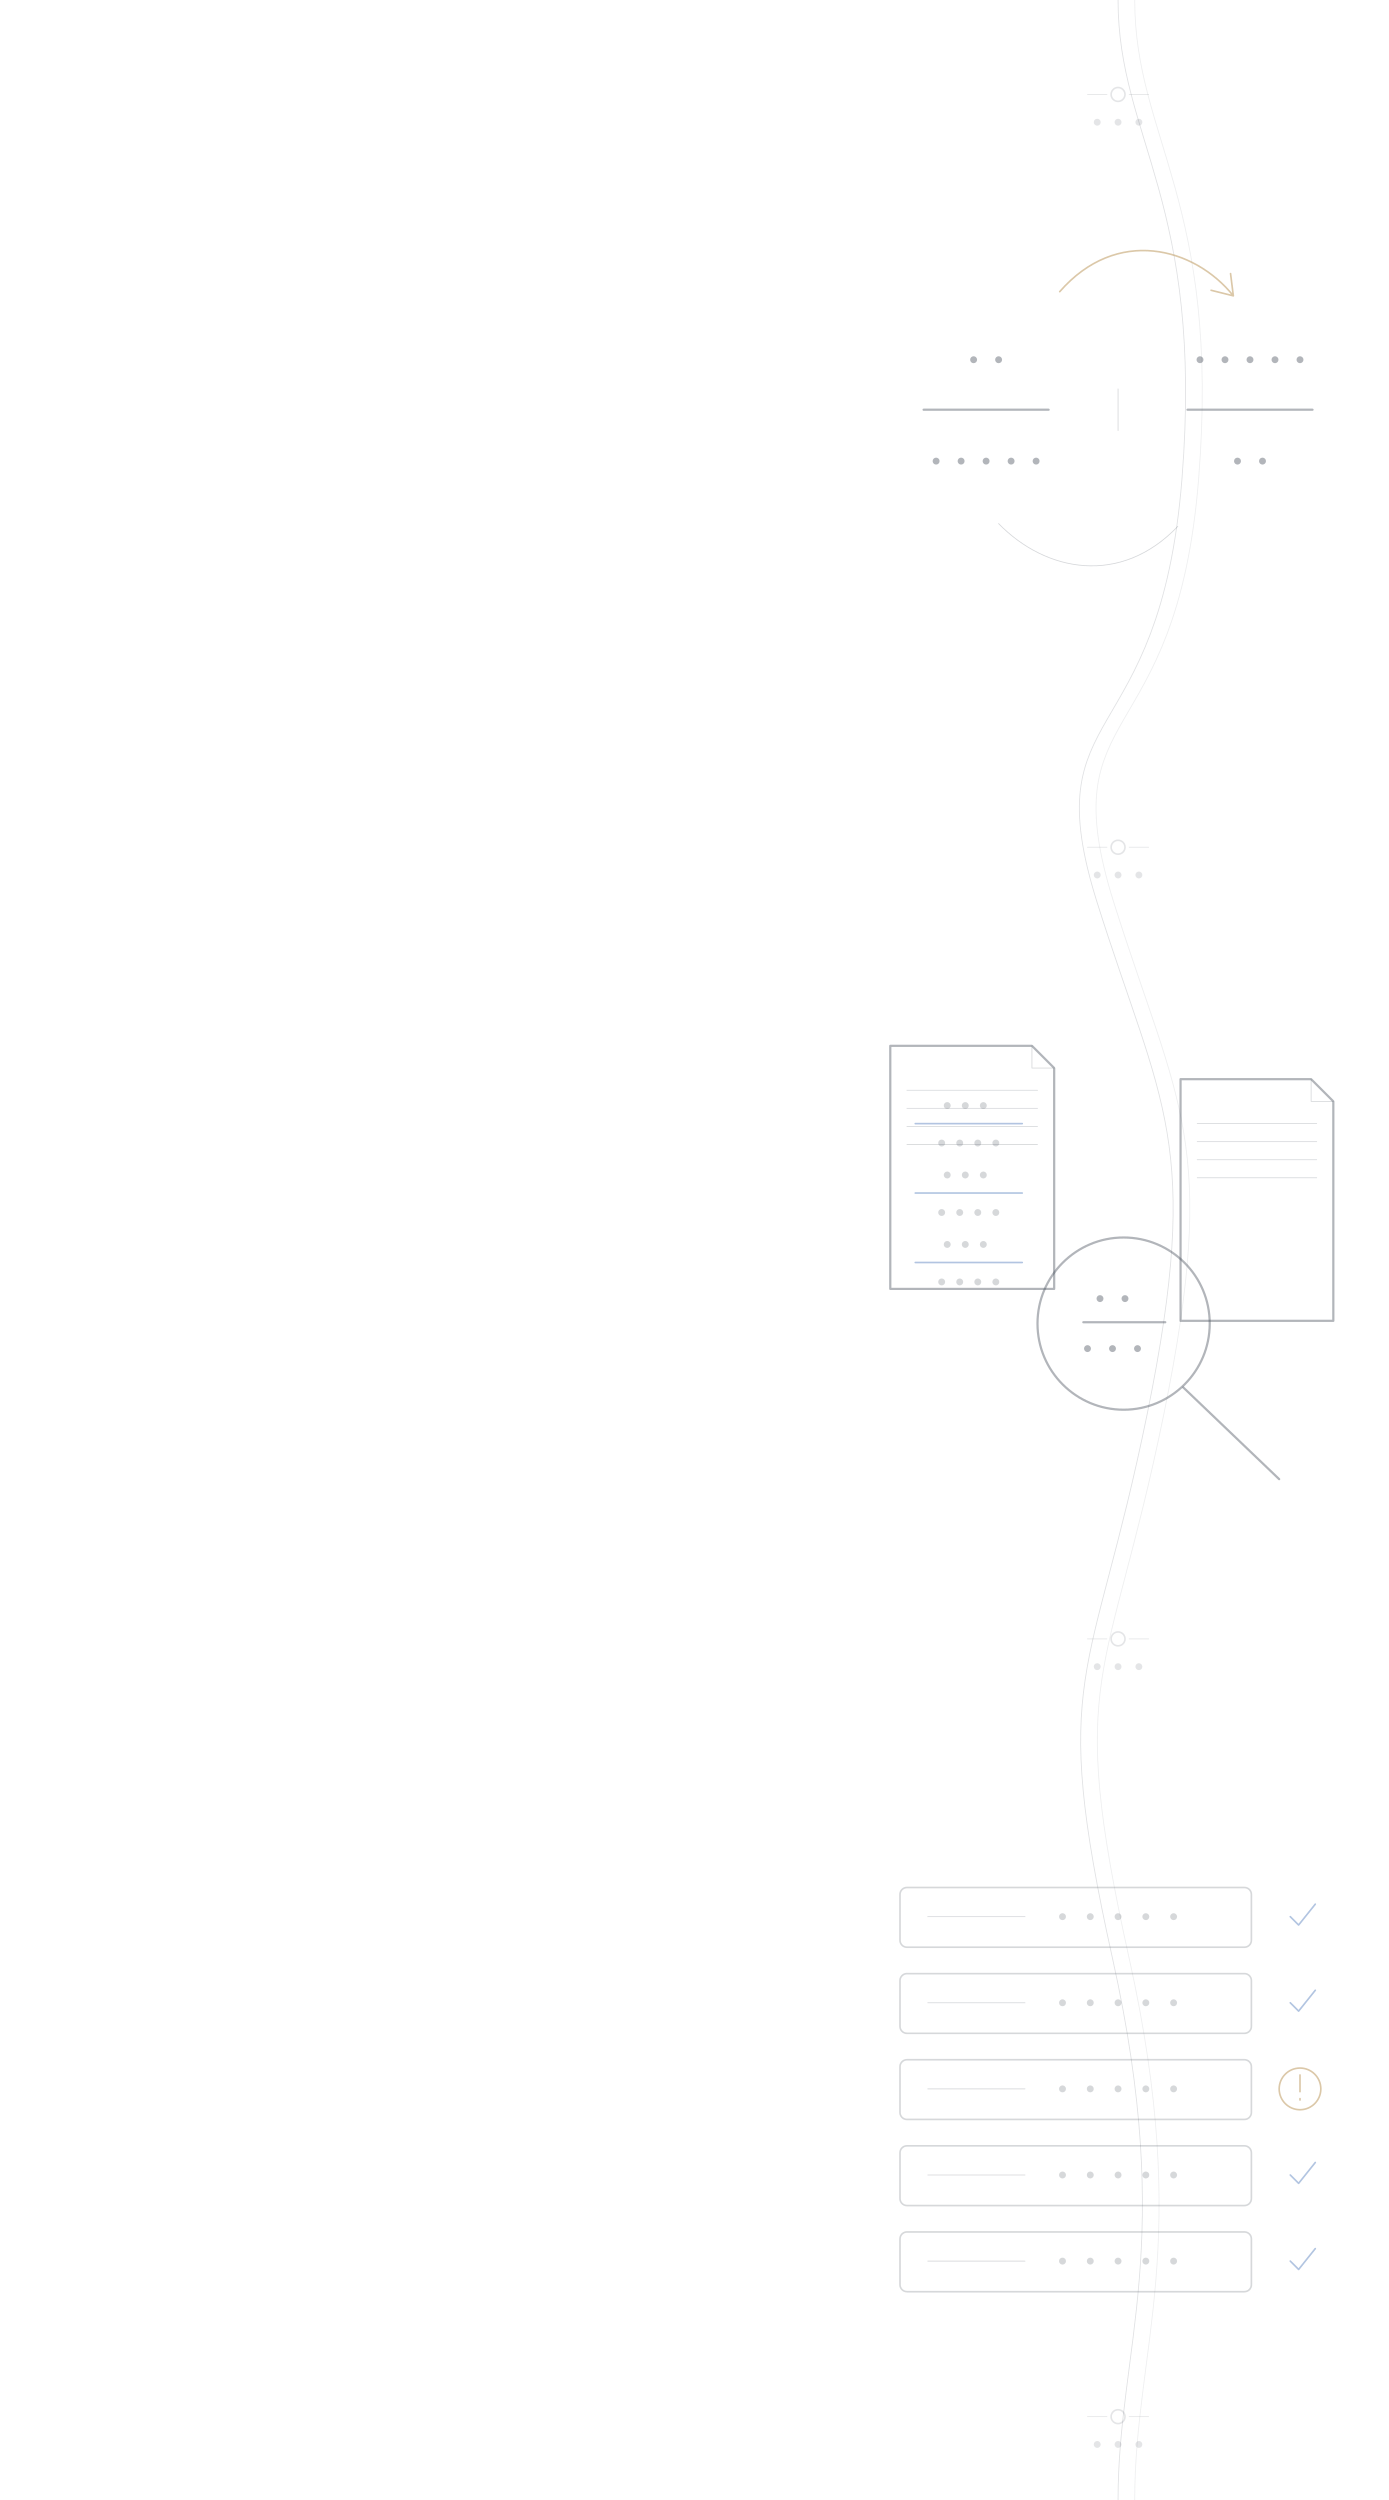
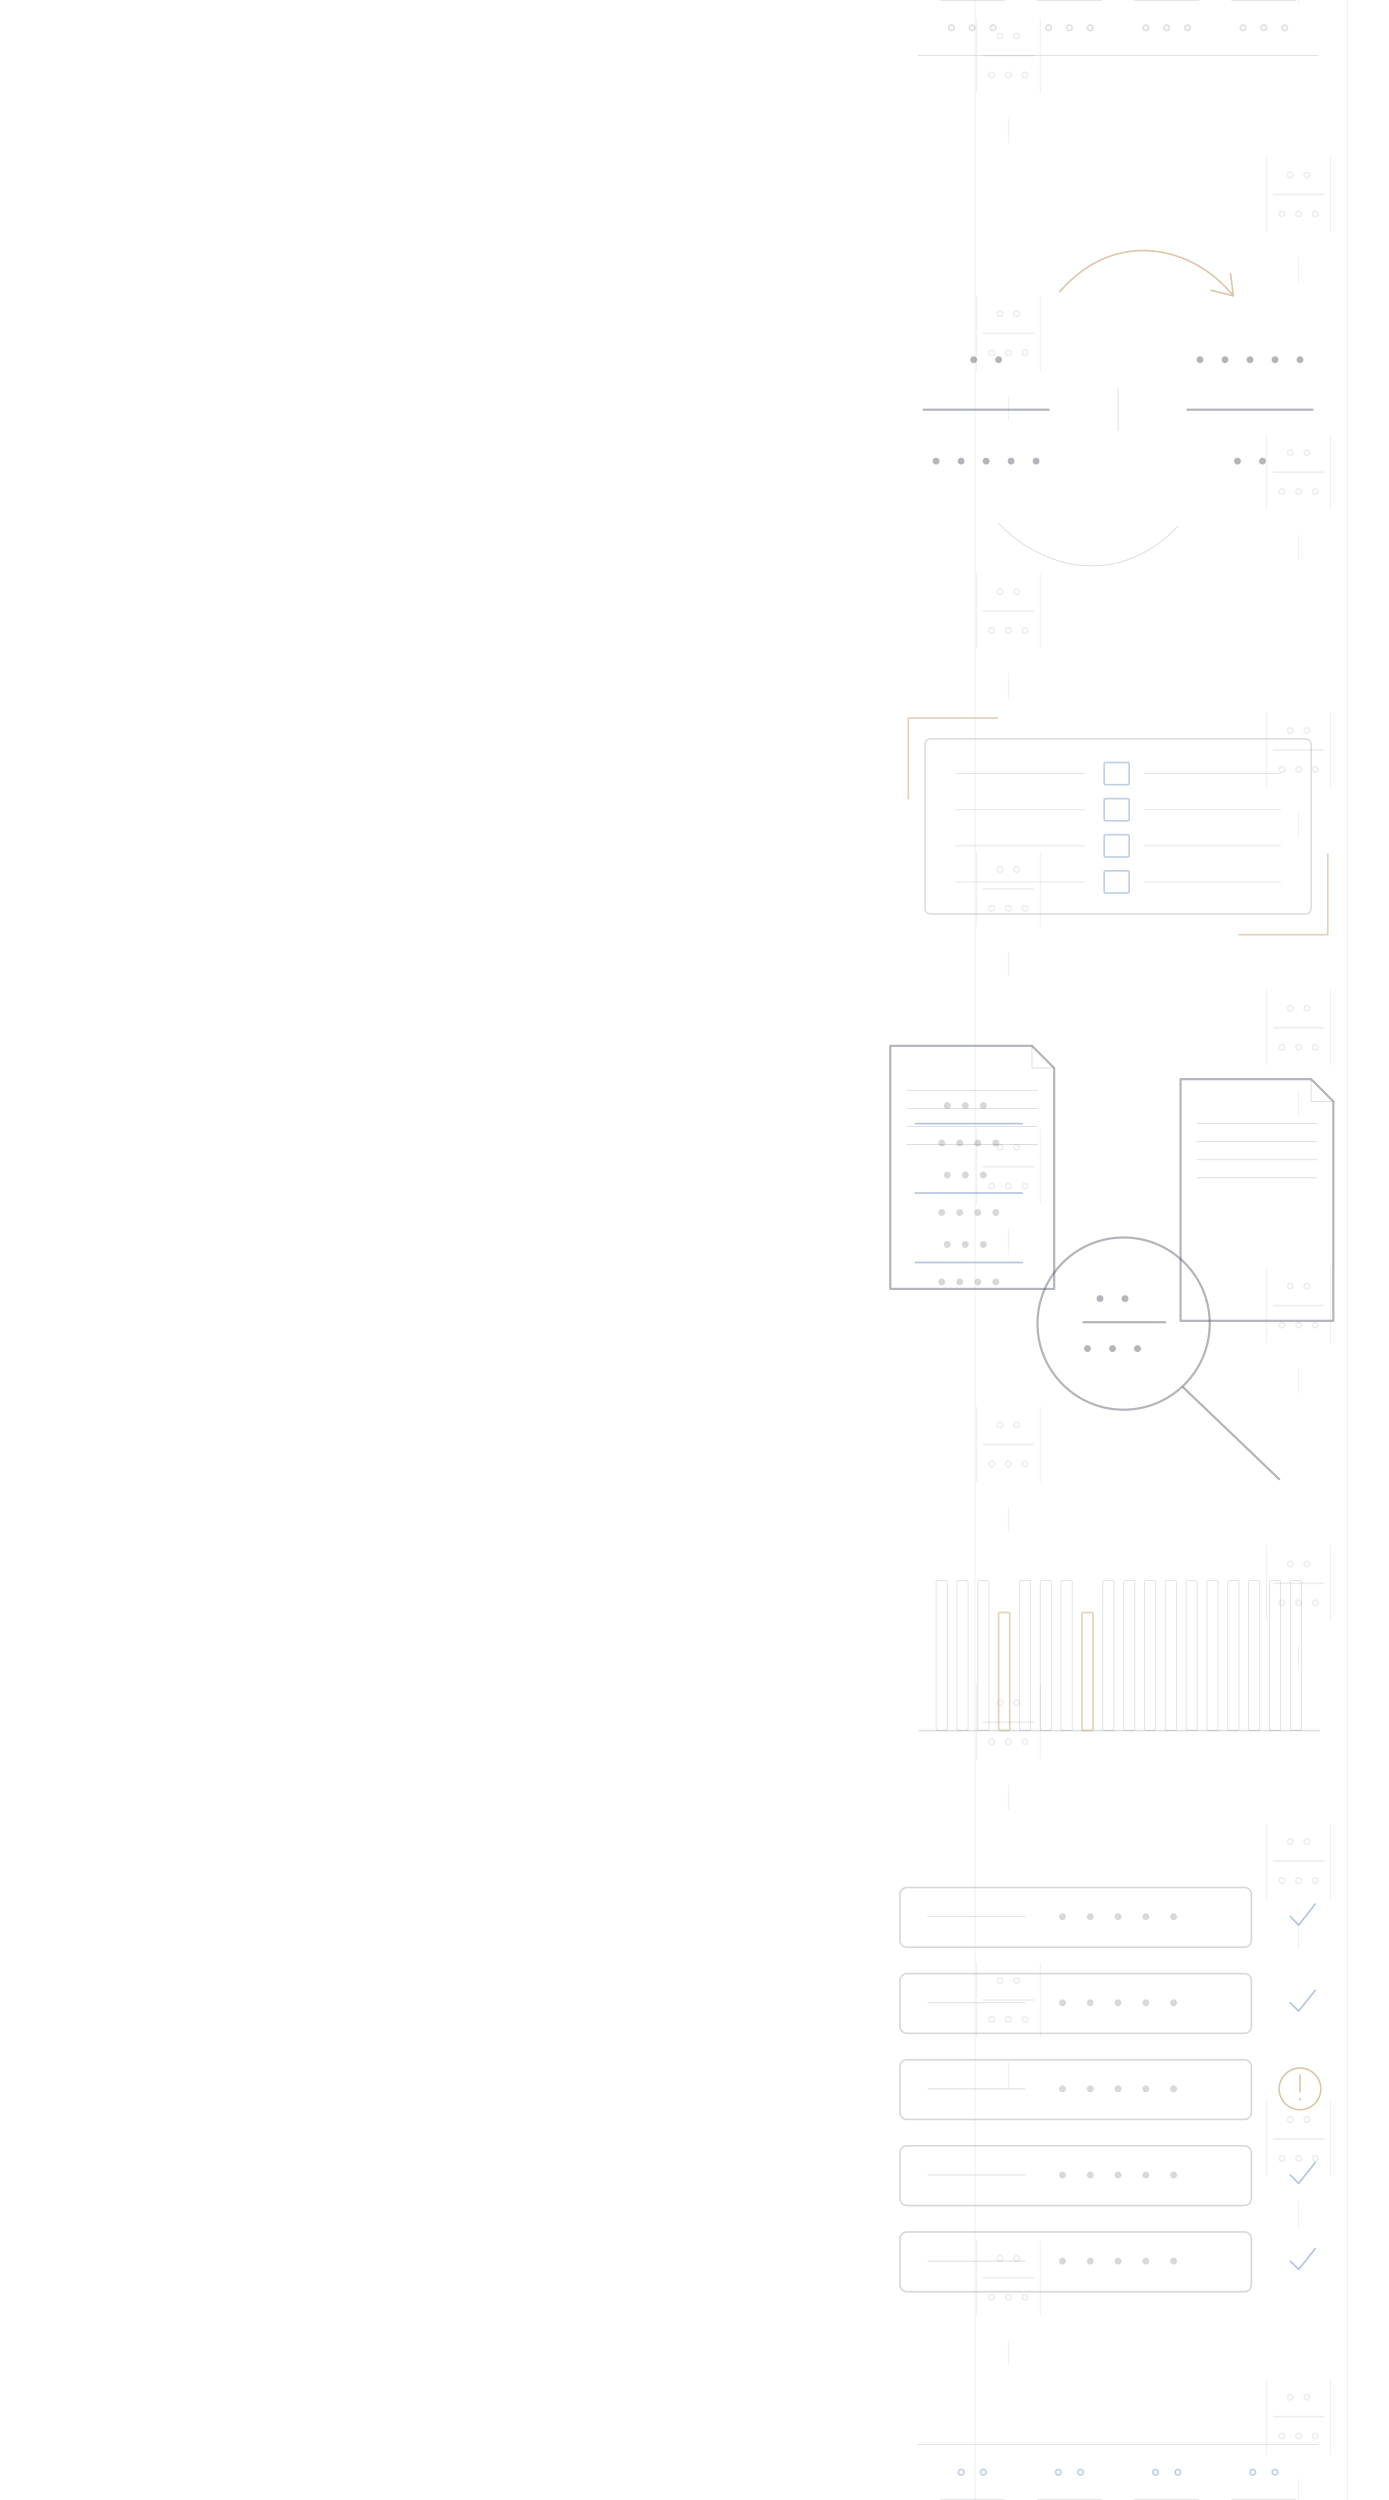
<svg xmlns="http://www.w3.org/2000/svg" width="1000" height="1800" viewBox="0 0 1000 1800" fill="none">
  <style>.art-ink,
.art-ink-soft,
.art-hair,
.art-blue,
.art-gold {
  fill: none;
  vector-effect: non-scaling-stroke;
  stroke-linecap: round;
  stroke-linejoin: round;
}

.art-ink {
  stroke: rgba(38, 48, 62, .42);
  stroke-width: 1.6;
}

.art-ink-soft {
  stroke: rgba(38, 48, 62, .22);
  stroke-width: 1.2;
}

/* Hairline filigree — the finest lines (tree-rings, arcs, contours). */
.art-hair {
  stroke: rgba(38, 48, 62, .22);
  stroke-width: 0.6;
}

.art-blue, .art-gold {
  stroke-width: 1.2;
  stroke-opacity: .55;
}

.art-blue { stroke: #5a82be; }
.art-gold { stroke: #b28945; }

.art-fill-ink {
  fill: rgba(38, 48, 62, .42);
  stroke: none;
}

/* Stipple dots for organic growth. */
.art-dot {
  fill: rgba(38, 48, 62, .22);
  stroke: none;
}</style>
-   <g transform="translate(0 0)" opacity=".65">
-     <path class="art-hair" d="M805 0C805 100 867 145 851 345S744 504 790 650S866 822 826 1018S755 1203 801 1410S805 1690 805 1800" />
-   </g>
-   <g transform="translate(12 0)" opacity=".35">
-     <path class="art-hair" d="M805 0C805 100 867 145 851 345S744 504 790 650S866 822 826 1018S755 1203 801 1410S805 1690 805 1800" />
-   </g>
-   <g transform="translate(805 68)" opacity=".55">
-     <circle class="art-ink-soft" cx="0" cy="0" r="5" />
-     <path class="art-hair" d="M-22 0L-8 0" />
-     <path class="art-hair" d="M8 0L22 0" />
-     <circle class="art-dot" cx="-15" cy="20" r="2.5" />
-     <circle class="art-dot" cx="0" cy="20" r="2.5" />
-     <circle class="art-dot" cx="15" cy="20" r="2.5" />
-   </g>
-   <g transform="translate(805 610)" opacity=".55">
-     <circle class="art-ink-soft" cx="0" cy="0" r="5" />
-     <path class="art-hair" d="M-22 0L-8 0" />
-     <path class="art-hair" d="M8 0L22 0" />
-     <circle class="art-dot" cx="-15" cy="20" r="2.5" />
-     <circle class="art-dot" cx="0" cy="20" r="2.5" />
-     <circle class="art-dot" cx="15" cy="20" r="2.5" />
-   </g>
-   <g transform="translate(805 1180)" opacity=".55">
-     <circle class="art-ink-soft" cx="0" cy="0" r="5" />
-     <path class="art-hair" d="M-22 0L-8 0" />
-     <path class="art-hair" d="M8 0L22 0" />
-     <circle class="art-dot" cx="-15" cy="20" r="2.5" />
-     <circle class="art-dot" cx="0" cy="20" r="2.5" />
-     <circle class="art-dot" cx="15" cy="20" r="2.5" />
-   </g>
-   <g transform="translate(805 1740)" opacity=".55">
-     <circle class="art-ink-soft" cx="0" cy="0" r="5" />
-     <path class="art-hair" d="M-22 0L-8 0" />
-     <path class="art-hair" d="M8 0L22 0" />
-     <circle class="art-dot" cx="-15" cy="20" r="2.5" />
-     <circle class="art-dot" cx="0" cy="20" r="2.5" />
-     <circle class="art-dot" cx="15" cy="20" r="2.5" />
+   <defs>
+     <g id="post-texture" opacity=".38">
+       <path class="art-hair" d="M702 0V1800" />
+       <path class="art-hair" d="M970 0V1800" />
+       <path class="art-ink-soft" d="M708 40L744 40" />
+       <circle class="art-ink-soft" cx="720" cy="26" r="2" />
+       <circle class="art-ink-soft" cx="732" cy="26" r="2" />
+       <circle class="art-ink-soft" cx="714" cy="54" r="2" />
+       <circle class="art-ink-soft" cx="726" cy="54" r="2" />
+       <circle class="art-ink-soft" cx="738" cy="54" r="2" />
+       <path class="art-hair" d="M703 13v54m46-54v54" />
+       <path class="art-hair" d="M726 85L726 103" />
+       <path class="art-ink-soft" d="M917 140L953 140" />
+       <circle class="art-ink-soft" cx="929" cy="126" r="2" />
+       <circle class="art-ink-soft" cx="941" cy="126" r="2" />
+       <circle class="art-ink-soft" cx="923" cy="154" r="2" />
+       <circle class="art-ink-soft" cx="935" cy="154" r="2" />
+       <circle class="art-ink-soft" cx="947" cy="154" r="2" />
+       <path class="art-hair" d="M912 113v54m46-54v54" />
+       <path class="art-hair" d="M935 185L935 203" />
+       <path class="art-ink-soft" d="M708 240L744 240" />
+       <circle class="art-ink-soft" cx="720" cy="226" r="2" />
+       <circle class="art-ink-soft" cx="732" cy="226" r="2" />
+       <circle class="art-ink-soft" cx="714" cy="254" r="2" />
+       <circle class="art-ink-soft" cx="726" cy="254" r="2" />
+       <circle class="art-ink-soft" cx="738" cy="254" r="2" />
+       <path class="art-hair" d="M703 213v54m46-54v54" />
+       <path class="art-hair" d="M726 285L726 303" />
+       <path class="art-ink-soft" d="M917 340L953 340" />
+       <circle class="art-ink-soft" cx="929" cy="326" r="2" />
+       <circle class="art-ink-soft" cx="941" cy="326" r="2" />
+       <circle class="art-ink-soft" cx="923" cy="354" r="2" />
+       <circle class="art-ink-soft" cx="935" cy="354" r="2" />
+       <circle class="art-ink-soft" cx="947" cy="354" r="2" />
+       <path class="art-hair" d="M912 313v54m46-54v54" />
+       <path class="art-hair" d="M935 385L935 403" />
+       <path class="art-ink-soft" d="M708 440L744 440" />
+       <circle class="art-ink-soft" cx="720" cy="426" r="2" />
+       <circle class="art-ink-soft" cx="732" cy="426" r="2" />
+       <circle class="art-ink-soft" cx="714" cy="454" r="2" />
+       <circle class="art-ink-soft" cx="726" cy="454" r="2" />
+       <circle class="art-ink-soft" cx="738" cy="454" r="2" />
+       <path class="art-hair" d="M703 413v54m46-54v54" />
+       <path class="art-hair" d="M726 485L726 503" />
+       <path class="art-ink-soft" d="M917 540L953 540" />
+       <circle class="art-ink-soft" cx="929" cy="526" r="2" />
+       <circle class="art-ink-soft" cx="941" cy="526" r="2" />
+       <circle class="art-ink-soft" cx="923" cy="554" r="2" />
+       <circle class="art-ink-soft" cx="935" cy="554" r="2" />
+       <circle class="art-ink-soft" cx="947" cy="554" r="2" />
+       <path class="art-hair" d="M912 513v54m46-54v54" />
+       <path class="art-hair" d="M935 585L935 603" />
+       <path class="art-ink-soft" d="M708 640L744 640" />
+       <circle class="art-ink-soft" cx="720" cy="626" r="2" />
+       <circle class="art-ink-soft" cx="732" cy="626" r="2" />
+       <circle class="art-ink-soft" cx="714" cy="654" r="2" />
+       <circle class="art-ink-soft" cx="726" cy="654" r="2" />
+       <circle class="art-ink-soft" cx="738" cy="654" r="2" />
+       <path class="art-hair" d="M703 613v54m46-54v54" />
+       <path class="art-hair" d="M726 685L726 703" />
+       <path class="art-ink-soft" d="M917 740L953 740" />
+       <circle class="art-ink-soft" cx="929" cy="726" r="2" />
+       <circle class="art-ink-soft" cx="941" cy="726" r="2" />
+       <circle class="art-ink-soft" cx="923" cy="754" r="2" />
+       <circle class="art-ink-soft" cx="935" cy="754" r="2" />
+       <circle class="art-ink-soft" cx="947" cy="754" r="2" />
+       <path class="art-hair" d="M912 713v54m46-54v54" />
+       <path class="art-hair" d="M935 785L935 803" />
+       <path class="art-ink-soft" d="M708 840L744 840" />
+       <circle class="art-ink-soft" cx="720" cy="826" r="2" />
+       <circle class="art-ink-soft" cx="732" cy="826" r="2" />
+       <circle class="art-ink-soft" cx="714" cy="854" r="2" />
+       <circle class="art-ink-soft" cx="726" cy="854" r="2" />
+       <circle class="art-ink-soft" cx="738" cy="854" r="2" />
+       <path class="art-hair" d="M703 813v54m46-54v54" />
+       <path class="art-hair" d="M726 885L726 903" />
+       <path class="art-ink-soft" d="M917 940L953 940" />
+       <circle class="art-ink-soft" cx="929" cy="926" r="2" />
+       <circle class="art-ink-soft" cx="941" cy="926" r="2" />
+       <circle class="art-ink-soft" cx="923" cy="954" r="2" />
+       <circle class="art-ink-soft" cx="935" cy="954" r="2" />
+       <circle class="art-ink-soft" cx="947" cy="954" r="2" />
+       <path class="art-hair" d="M912 913v54m46-54v54" />
+       <path class="art-hair" d="M935 985L935 1003" />
+       <path class="art-ink-soft" d="M708 1040L744 1040" />
+       <circle class="art-ink-soft" cx="720" cy="1026" r="2" />
+       <circle class="art-ink-soft" cx="732" cy="1026" r="2" />
+       <circle class="art-ink-soft" cx="714" cy="1054" r="2" />
+       <circle class="art-ink-soft" cx="726" cy="1054" r="2" />
+       <circle class="art-ink-soft" cx="738" cy="1054" r="2" />
+       <path class="art-hair" d="M703 1013v54m46-54v54" />
+       <path class="art-hair" d="M726 1085L726 1103" />
+       <path class="art-ink-soft" d="M917 1140L953 1140" />
+       <circle class="art-ink-soft" cx="929" cy="1126" r="2" />
+       <circle class="art-ink-soft" cx="941" cy="1126" r="2" />
+       <circle class="art-ink-soft" cx="923" cy="1154" r="2" />
+       <circle class="art-ink-soft" cx="935" cy="1154" r="2" />
+       <circle class="art-ink-soft" cx="947" cy="1154" r="2" />
+       <path class="art-hair" d="M912 1113v54m46-54v54" />
+       <path class="art-hair" d="M935 1185L935 1203" />
+       <path class="art-ink-soft" d="M708 1240L744 1240" />
+       <circle class="art-ink-soft" cx="720" cy="1226" r="2" />
+       <circle class="art-ink-soft" cx="732" cy="1226" r="2" />
+       <circle class="art-ink-soft" cx="714" cy="1254" r="2" />
+       <circle class="art-ink-soft" cx="726" cy="1254" r="2" />
+       <circle class="art-ink-soft" cx="738" cy="1254" r="2" />
+       <path class="art-hair" d="M703 1213v54m46-54v54" />
+       <path class="art-hair" d="M726 1285L726 1303" />
+       <path class="art-ink-soft" d="M917 1340L953 1340" />
+       <circle class="art-ink-soft" cx="929" cy="1326" r="2" />
+       <circle class="art-ink-soft" cx="941" cy="1326" r="2" />
+       <circle class="art-ink-soft" cx="923" cy="1354" r="2" />
+       <circle class="art-ink-soft" cx="935" cy="1354" r="2" />
+       <circle class="art-ink-soft" cx="947" cy="1354" r="2" />
+       <path class="art-hair" d="M912 1313v54m46-54v54" />
+       <path class="art-hair" d="M935 1385L935 1403" />
+       <path class="art-ink-soft" d="M708 1440L744 1440" />
+       <circle class="art-ink-soft" cx="720" cy="1426" r="2" />
+       <circle class="art-ink-soft" cx="732" cy="1426" r="2" />
+       <circle class="art-ink-soft" cx="714" cy="1454" r="2" />
+       <circle class="art-ink-soft" cx="726" cy="1454" r="2" />
+       <circle class="art-ink-soft" cx="738" cy="1454" r="2" />
+       <path class="art-hair" d="M703 1413v54m46-54v54" />
+       <path class="art-hair" d="M726 1485L726 1503" />
+       <path class="art-ink-soft" d="M917 1540L953 1540" />
+       <circle class="art-ink-soft" cx="929" cy="1526" r="2" />
+       <circle class="art-ink-soft" cx="941" cy="1526" r="2" />
+       <circle class="art-ink-soft" cx="923" cy="1554" r="2" />
+       <circle class="art-ink-soft" cx="935" cy="1554" r="2" />
+       <circle class="art-ink-soft" cx="947" cy="1554" r="2" />
+       <path class="art-hair" d="M912 1513v54m46-54v54" />
+       <path class="art-hair" d="M935 1585L935 1603" />
+       <path class="art-ink-soft" d="M708 1640L744 1640" />
+       <circle class="art-ink-soft" cx="720" cy="1626" r="2" />
+       <circle class="art-ink-soft" cx="732" cy="1626" r="2" />
+       <circle class="art-ink-soft" cx="714" cy="1654" r="2" />
+       <circle class="art-ink-soft" cx="726" cy="1654" r="2" />
+       <circle class="art-ink-soft" cx="738" cy="1654" r="2" />
+       <path class="art-hair" d="M703 1613v54m46-54v54" />
+       <path class="art-hair" d="M726 1685L726 1703" />
+       <path class="art-ink-soft" d="M917 1740L953 1740" />
+       <circle class="art-ink-soft" cx="929" cy="1726" r="2" />
+       <circle class="art-ink-soft" cx="941" cy="1726" r="2" />
+       <circle class="art-ink-soft" cx="923" cy="1754" r="2" />
+       <circle class="art-ink-soft" cx="935" cy="1754" r="2" />
+       <circle class="art-ink-soft" cx="947" cy="1754" r="2" />
+       <path class="art-hair" d="M912 1713v54m46-54v54" />
+       <path class="art-hair" d="M935 1785L935 1803" />
+     </g>
+   </defs>
+   <use href="#post-texture" transform="translate(0 -1800)" />
+   <use href="#post-texture" transform="translate(0 0)" />
+   <use href="#post-texture" transform="translate(0 1800)" />
+   <g transform="translate(805 0)" opacity=".7">
+     <path class="art-ink-soft" d="M-128 0L-82 0" />
+     <circle class="art-blue" cx="-113" cy="-20" r="2" />
+     <circle class="art-blue" cx="-97" cy="-20" r="2" />
+     <circle class="art-ink-soft" cx="-120" cy="20" r="2" />
+     <circle class="art-ink-soft" cx="-105" cy="20" r="2" />
+     <circle class="art-ink-soft" cx="-90" cy="20" r="2" />
+     <path class="art-ink-soft" d="M-58 0L-12 0" />
+     <circle class="art-blue" cx="-43" cy="-20" r="2" />
+     <circle class="art-blue" cx="-27" cy="-20" r="2" />
+     <circle class="art-ink-soft" cx="-50" cy="20" r="2" />
+     <circle class="art-ink-soft" cx="-35" cy="20" r="2" />
+     <circle class="art-ink-soft" cx="-20" cy="20" r="2" />
+     <path class="art-ink-soft" d="M12 0L58 0" />
+     <circle class="art-blue" cx="27" cy="-20" r="2" />
+     <circle class="art-blue" cx="43" cy="-20" r="2" />
+     <circle class="art-ink-soft" cx="20" cy="20" r="2" />
+     <circle class="art-ink-soft" cx="35" cy="20" r="2" />
+     <circle class="art-ink-soft" cx="50" cy="20" r="2" />
+     <path class="art-ink-soft" d="M82 0L128 0" />
+     <circle class="art-blue" cx="97" cy="-20" r="2" />
+     <circle class="art-blue" cx="113" cy="-20" r="2" />
+     <circle class="art-ink-soft" cx="90" cy="20" r="2" />
+     <circle class="art-ink-soft" cx="105" cy="20" r="2" />
+     <circle class="art-ink-soft" cx="120" cy="20" r="2" />
+     <path class="art-hair" d="M-144-40H144M-144 40H144" />
+   </g>
+   <g transform="translate(805 595)" opacity=".7">
+     <rect class="art-ink-soft" x="-139" y="-63" width="278" height="126" rx="4" />
+     <path class="art-hair" d="M-117 -38L-24 -38" />
+     <path class="art-hair" d="M19 -38L117 -38" />
+     <rect class="art-blue" x="-10" y="-46" width="18" height="16" rx="1" />
+     <path class="art-hair" d="M-117 -12L-24 -12" />
+     <path class="art-hair" d="M19 -12L117 -12" />
+     <rect class="art-blue" x="-10" y="-20" width="18" height="16" rx="1" />
+     <path class="art-hair" d="M-117 14L-24 14" />
+     <path class="art-hair" d="M19 14L117 14" />
+     <rect class="art-blue" x="-10" y="6" width="18" height="16" rx="1" />
+     <path class="art-hair" d="M-117 40L-24 40" />
+     <path class="art-hair" d="M19 40L117 40" />
+     <rect class="art-blue" x="-10" y="32" width="18" height="16" rx="1" />
+     <path class="art-gold" d="M-151-20V-78H-87M151 20V78H87" />
+   </g>
+   <g transform="translate(805 1190)" opacity=".7">
+     <path class="art-ink-soft" d="M-143 56L145 56" />
+     <rect class="art-hair" x="-131" y="-52" width="8" height="108" rx="1" />
+     <rect class="art-hair" x="-116" y="-52" width="8" height="108" rx="1" />
+     <rect class="art-hair" x="-101" y="-52" width="8" height="108" rx="1" />
+     <rect class="art-gold" x="-86" y="-29" width="8" height="85" rx="1" />
+     <rect class="art-hair" x="-71" y="-52" width="8" height="108" rx="1" />
+     <rect class="art-hair" x="-56" y="-52" width="8" height="108" rx="1" />
+     <rect class="art-hair" x="-41" y="-52" width="8" height="108" rx="1" />
+     <rect class="art-gold" x="-26" y="-29" width="8" height="85" rx="1" />
+     <rect class="art-hair" x="-11" y="-52" width="8" height="108" rx="1" />
+     <rect class="art-hair" x="4" y="-52" width="8" height="108" rx="1" />
+     <rect class="art-hair" x="19" y="-52" width="8" height="108" rx="1" />
+     <rect class="art-hair" x="34" y="-52" width="8" height="108" rx="1" />
+     <rect class="art-hair" x="49" y="-52" width="8" height="108" rx="1" />
+     <rect class="art-hair" x="64" y="-52" width="8" height="108" rx="1" />
+     <rect class="art-hair" x="79" y="-52" width="8" height="108" rx="1" />
+     <rect class="art-hair" x="94" y="-52" width="8" height="108" rx="1" />
+     <rect class="art-hair" x="109" y="-52" width="8" height="108" rx="1" />
+     <rect class="art-hair" x="124" y="-52" width="8" height="108" rx="1" />
+   </g>
+   <g transform="translate(805 1800)" opacity=".7">
+     <path class="art-ink-soft" d="M-128 0L-82 0" />
+     <circle class="art-blue" cx="-113" cy="-20" r="2" />
+     <circle class="art-blue" cx="-97" cy="-20" r="2" />
+     <circle class="art-ink-soft" cx="-120" cy="20" r="2" />
+     <circle class="art-ink-soft" cx="-105" cy="20" r="2" />
+     <circle class="art-ink-soft" cx="-90" cy="20" r="2" />
+     <path class="art-ink-soft" d="M-58 0L-12 0" />
+     <circle class="art-blue" cx="-43" cy="-20" r="2" />
+     <circle class="art-blue" cx="-27" cy="-20" r="2" />
+     <circle class="art-ink-soft" cx="-50" cy="20" r="2" />
+     <circle class="art-ink-soft" cx="-35" cy="20" r="2" />
+     <circle class="art-ink-soft" cx="-20" cy="20" r="2" />
+     <path class="art-ink-soft" d="M12 0L58 0" />
+     <circle class="art-blue" cx="27" cy="-20" r="2" />
+     <circle class="art-blue" cx="43" cy="-20" r="2" />
+     <circle class="art-ink-soft" cx="20" cy="20" r="2" />
+     <circle class="art-ink-soft" cx="35" cy="20" r="2" />
+     <circle class="art-ink-soft" cx="50" cy="20" r="2" />
+     <path class="art-ink-soft" d="M82 0L128 0" />
+     <circle class="art-blue" cx="97" cy="-20" r="2" />
+     <circle class="art-blue" cx="113" cy="-20" r="2" />
+     <circle class="art-ink-soft" cx="90" cy="20" r="2" />
+     <circle class="art-ink-soft" cx="105" cy="20" r="2" />
+     <circle class="art-ink-soft" cx="120" cy="20" r="2" />
+     <path class="art-hair" d="M-144-40H144M-144 40H144" />
  </g>
  <g transform="translate(805 295)" opacity=".85">
    <path class="art-ink" d="M-140 0L-50 0" />
    <circle class="art-fill-ink" cx="-104" cy="-36" r="2.5" />
    <circle class="art-fill-ink" cx="-86" cy="-36" r="2.5" />
    <circle class="art-fill-ink" cx="-131" cy="37" r="2.5" />
    <circle class="art-fill-ink" cx="-113" cy="37" r="2.5" />
    <circle class="art-fill-ink" cx="-95" cy="37" r="2.5" />
    <circle class="art-fill-ink" cx="-77" cy="37" r="2.5" />
    <circle class="art-fill-ink" cx="-59" cy="37" r="2.5" />
    <path class="art-ink" d="M50 0L140 0" />
    <circle class="art-fill-ink" cx="59" cy="-36" r="2.5" />
    <circle class="art-fill-ink" cx="77" cy="-36" r="2.5" />
    <circle class="art-fill-ink" cx="95" cy="-36" r="2.5" />
    <circle class="art-fill-ink" cx="113" cy="-36" r="2.5" />
    <circle class="art-fill-ink" cx="131" cy="-36" r="2.5" />
    <circle class="art-fill-ink" cx="86" cy="37" r="2.5" />
    <circle class="art-fill-ink" cx="104" cy="37" r="2.5" />
    <path class="art-gold" d="M-42-85C-1-132 55-117 83-82M83-82l-2-16m2 16-16-4" />
    <path class="art-hair" d="M43 84C2 127-52 117-86 82" />
    <path class="art-hair" d="M0-15v30" />
  </g>
  <g transform="translate(805 890)" opacity=".85">
    <path class="art-ink" d="M-164 -137H-62L-46 -121V38H-164Z" />
    <path class="art-hair" d="M-62 -137V-121H-46" />
    <path class="art-hair" d="M-152 -105L-58 -105" />
    <path class="art-hair" d="M-152 -92L-58 -92" />
    <path class="art-hair" d="M-152 -79L-58 -79" />
    <path class="art-hair" d="M-152 -66L-58 -66" />
    <path class="art-ink" d="M45 -113H139L155 -97V61H45Z" />
    <path class="art-hair" d="M139 -113V-97H155" />
    <path class="art-hair" d="M57 -81L143 -81" />
    <path class="art-hair" d="M57 -68L143 -68" />
    <path class="art-hair" d="M57 -55L143 -55" />
    <path class="art-hair" d="M57 -42L143 -42" />
    <path class="art-blue" d="M-146 -81L-69 -81" />
    <circle class="art-dot" cx="-123" cy="-94" r="2.5" />
    <circle class="art-dot" cx="-110" cy="-94" r="2.5" />
    <circle class="art-dot" cx="-97" cy="-94" r="2.5" />
    <circle class="art-dot" cx="-127" cy="-67" r="2.5" />
    <circle class="art-dot" cx="-114" cy="-67" r="2.5" />
    <circle class="art-dot" cx="-101" cy="-67" r="2.5" />
    <circle class="art-dot" cx="-88" cy="-67" r="2.5" />
    <path class="art-blue" d="M-146 -31L-69 -31" />
    <circle class="art-dot" cx="-123" cy="-44" r="2.5" />
    <circle class="art-dot" cx="-110" cy="-44" r="2.5" />
    <circle class="art-dot" cx="-97" cy="-44" r="2.5" />
    <circle class="art-dot" cx="-127" cy="-17" r="2.5" />
    <circle class="art-dot" cx="-114" cy="-17" r="2.5" />
    <circle class="art-dot" cx="-101" cy="-17" r="2.5" />
    <circle class="art-dot" cx="-88" cy="-17" r="2.5" />
    <path class="art-blue" d="M-146 19L-69 19" />
    <circle class="art-dot" cx="-123" cy="6" r="2.5" />
    <circle class="art-dot" cx="-110" cy="6" r="2.5" />
    <circle class="art-dot" cx="-97" cy="6" r="2.5" />
    <circle class="art-dot" cx="-127" cy="33" r="2.5" />
    <circle class="art-dot" cx="-114" cy="33" r="2.5" />
    <circle class="art-dot" cx="-101" cy="33" r="2.5" />
    <circle class="art-dot" cx="-88" cy="33" r="2.5" />
    <circle class="art-ink" cx="4" cy="63" r="62" />
    <path class="art-ink" d="M47 109L116 175" />
    <path class="art-ink" d="M-25 62L34 62" />
    <circle class="art-fill-ink" cx="-13" cy="45" r="2.5" />
    <circle class="art-fill-ink" cx="5" cy="45" r="2.5" />
    <circle class="art-fill-ink" cx="-22" cy="81" r="2.5" />
    <circle class="art-fill-ink" cx="-4" cy="81" r="2.5" />
    <circle class="art-fill-ink" cx="14" cy="81" r="2.5" />
  </g>
  <g transform="translate(805 1490)" opacity=".85">
    <rect class="art-ink-soft" x="-157" y="-131" width="253" height="43" rx="5" />
    <path class="art-hair" d="M-137 -110L-67 -110" />
    <circle class="art-dot" cx="-40" cy="-110" r="2.5" />
    <circle class="art-dot" cx="-20" cy="-110" r="2.5" />
    <circle class="art-dot" cx="0" cy="-110" r="2.5" />
    <circle class="art-dot" cx="20" cy="-110" r="2.5" />
    <circle class="art-dot" cx="40" cy="-110" r="2.5" />
    <path class="art-blue" d="M124 -110l6 6 12-15" />
    <rect class="art-ink-soft" x="-157" y="-69" width="253" height="43" rx="5" />
    <path class="art-hair" d="M-137 -48L-67 -48" />
    <circle class="art-dot" cx="-40" cy="-48" r="2.5" />
    <circle class="art-dot" cx="-20" cy="-48" r="2.5" />
    <circle class="art-dot" cx="0" cy="-48" r="2.5" />
    <circle class="art-dot" cx="20" cy="-48" r="2.5" />
    <circle class="art-dot" cx="40" cy="-48" r="2.5" />
    <path class="art-blue" d="M124 -48l6 6 12-15" />
    <rect class="art-ink-soft" x="-157" y="-7" width="253" height="43" rx="5" />
    <path class="art-hair" d="M-137 14L-67 14" />
    <circle class="art-dot" cx="-40" cy="14" r="2.5" />
    <circle class="art-dot" cx="-20" cy="14" r="2.5" />
    <circle class="art-dot" cx="0" cy="14" r="2.5" />
    <circle class="art-dot" cx="20" cy="14" r="2.5" />
    <circle class="art-dot" cx="40" cy="14" r="2.5" />
    <circle class="art-gold" cx="131" cy="14" r="15" />
    <path class="art-gold" d="M131 4v12m0 5v1" />
    <rect class="art-ink-soft" x="-157" y="55" width="253" height="43" rx="5" />
    <path class="art-hair" d="M-137 76L-67 76" />
    <circle class="art-dot" cx="-40" cy="76" r="2.5" />
    <circle class="art-dot" cx="-20" cy="76" r="2.5" />
    <circle class="art-dot" cx="0" cy="76" r="2.5" />
    <circle class="art-dot" cx="20" cy="76" r="2.5" />
    <circle class="art-dot" cx="40" cy="76" r="2.5" />
    <path class="art-blue" d="M124 76l6 6 12-15" />
    <rect class="art-ink-soft" x="-157" y="117" width="253" height="43" rx="5" />
    <path class="art-hair" d="M-137 138L-67 138" />
    <circle class="art-dot" cx="-40" cy="138" r="2.5" />
    <circle class="art-dot" cx="-20" cy="138" r="2.5" />
    <circle class="art-dot" cx="0" cy="138" r="2.5" />
    <circle class="art-dot" cx="20" cy="138" r="2.5" />
    <circle class="art-dot" cx="40" cy="138" r="2.5" />
    <path class="art-blue" d="M124 138l6 6 12-15" />
  </g>
</svg>
